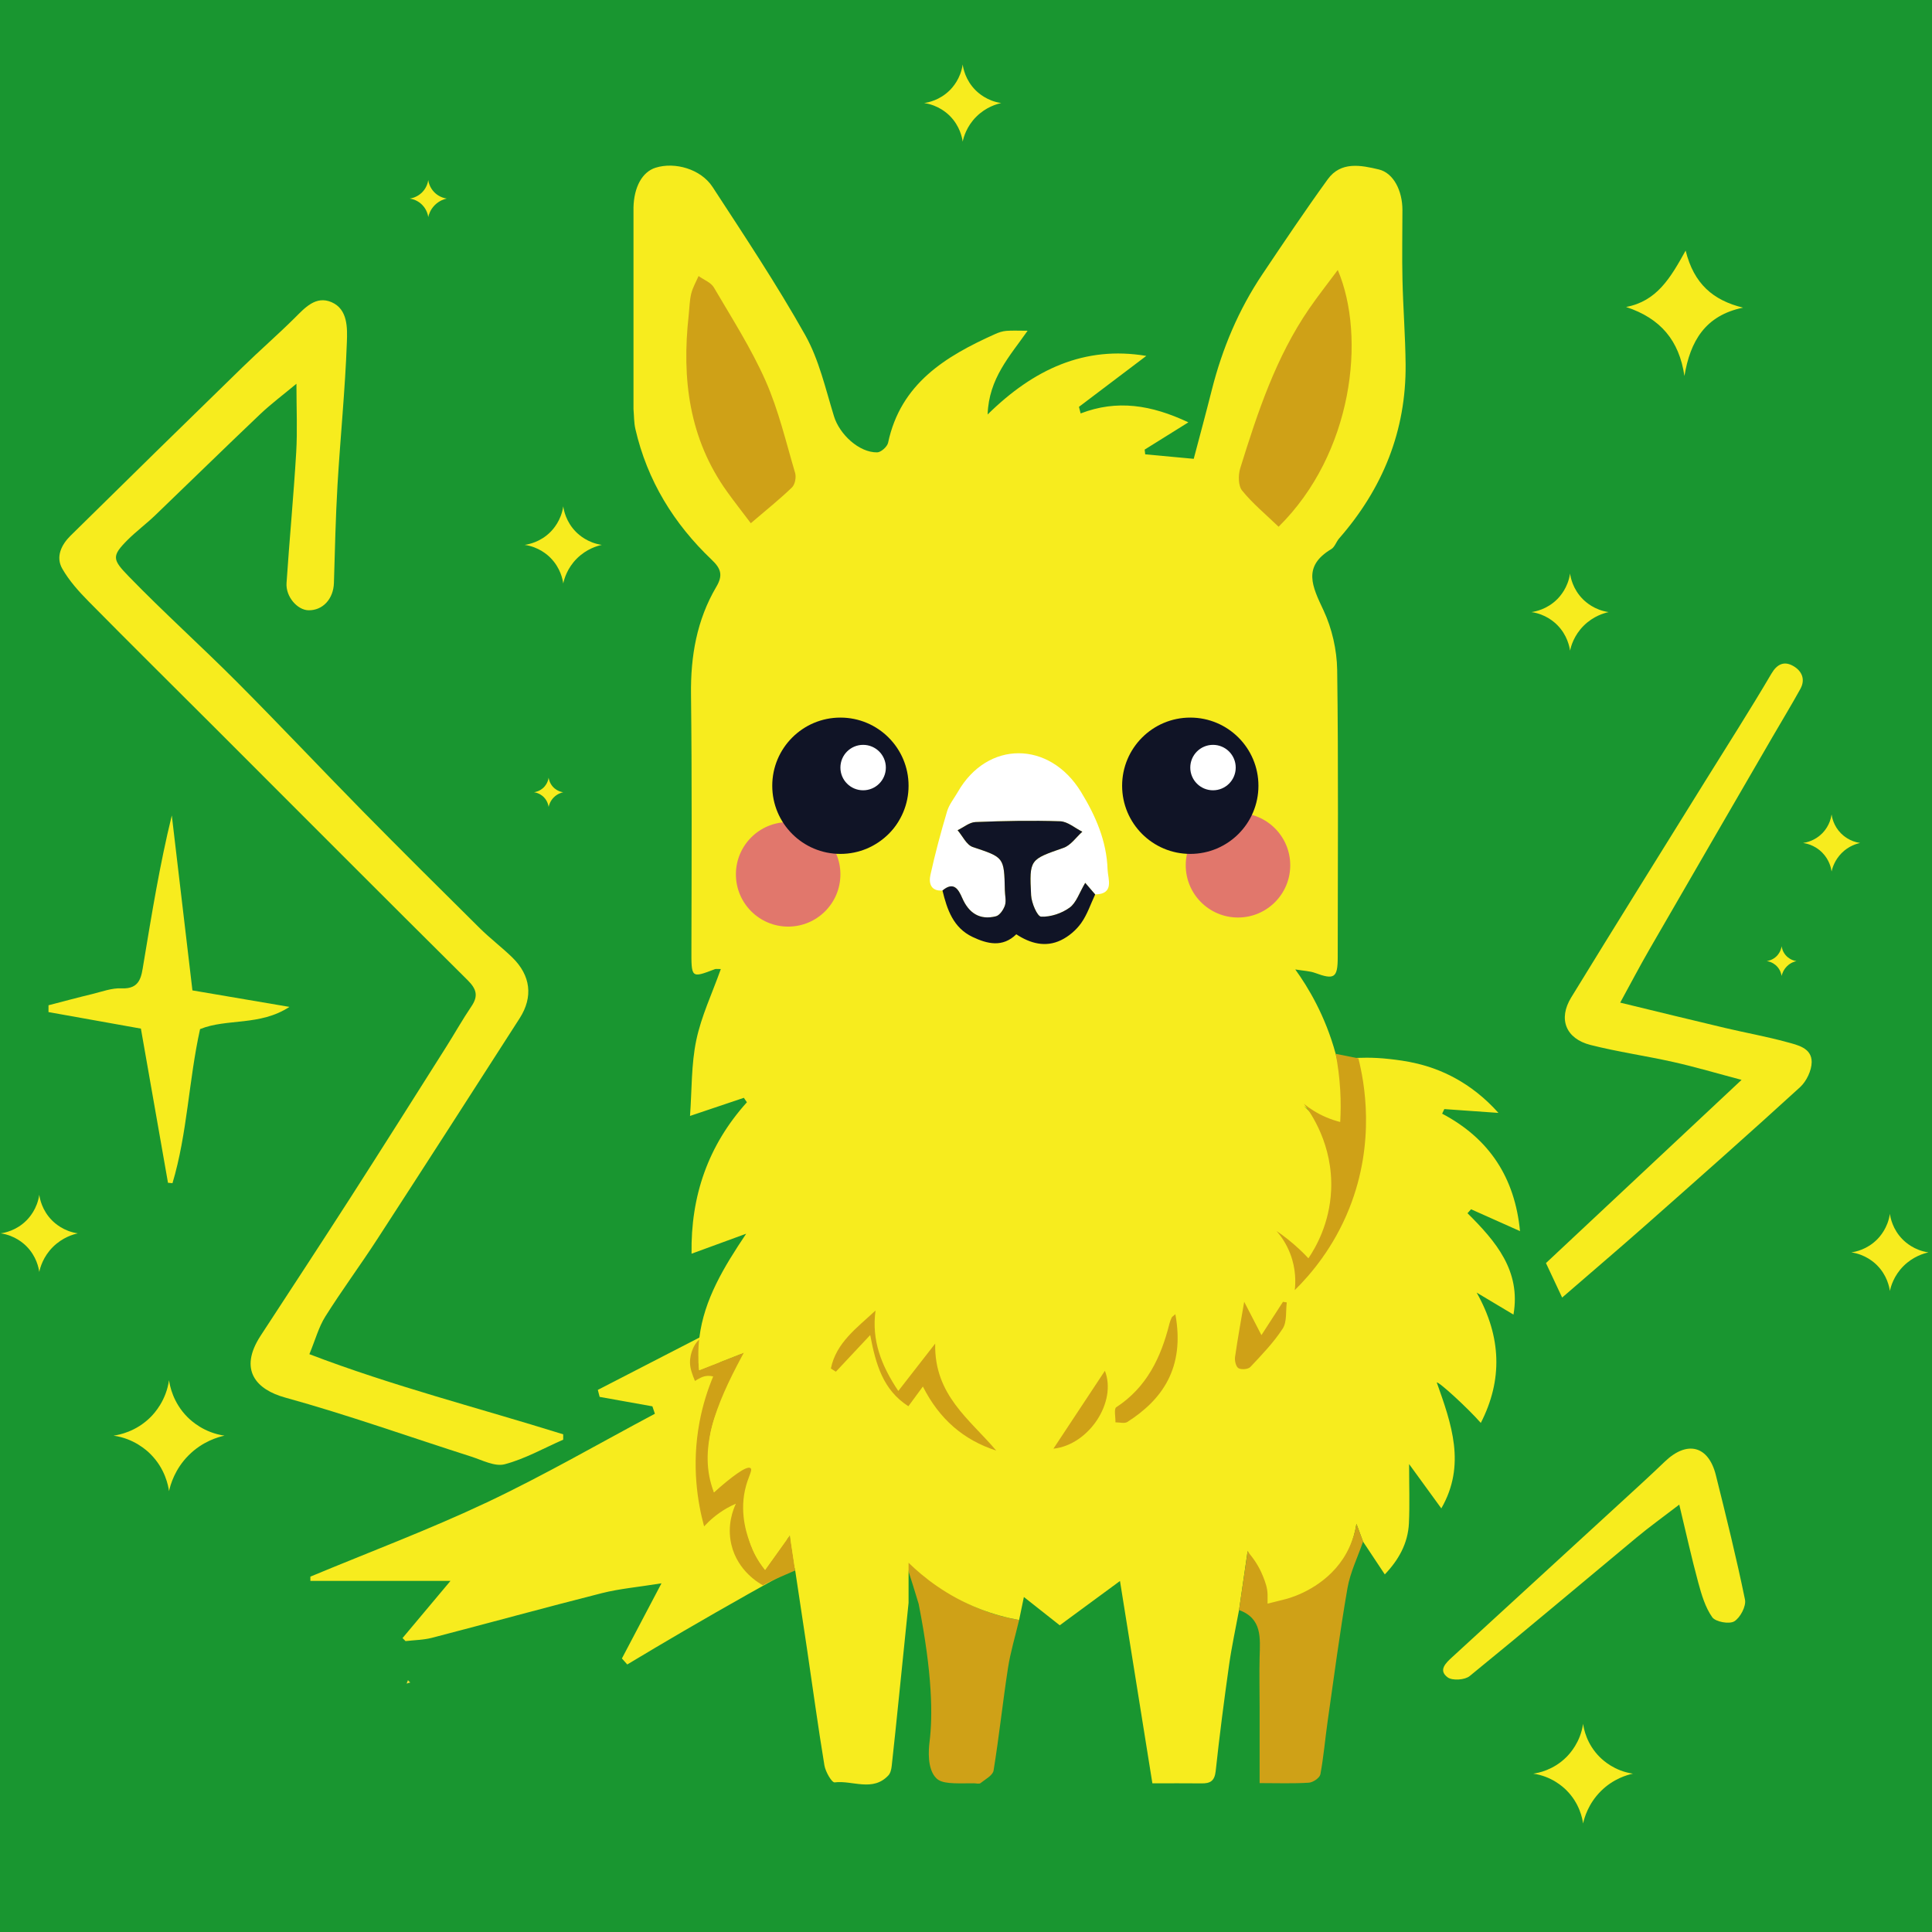
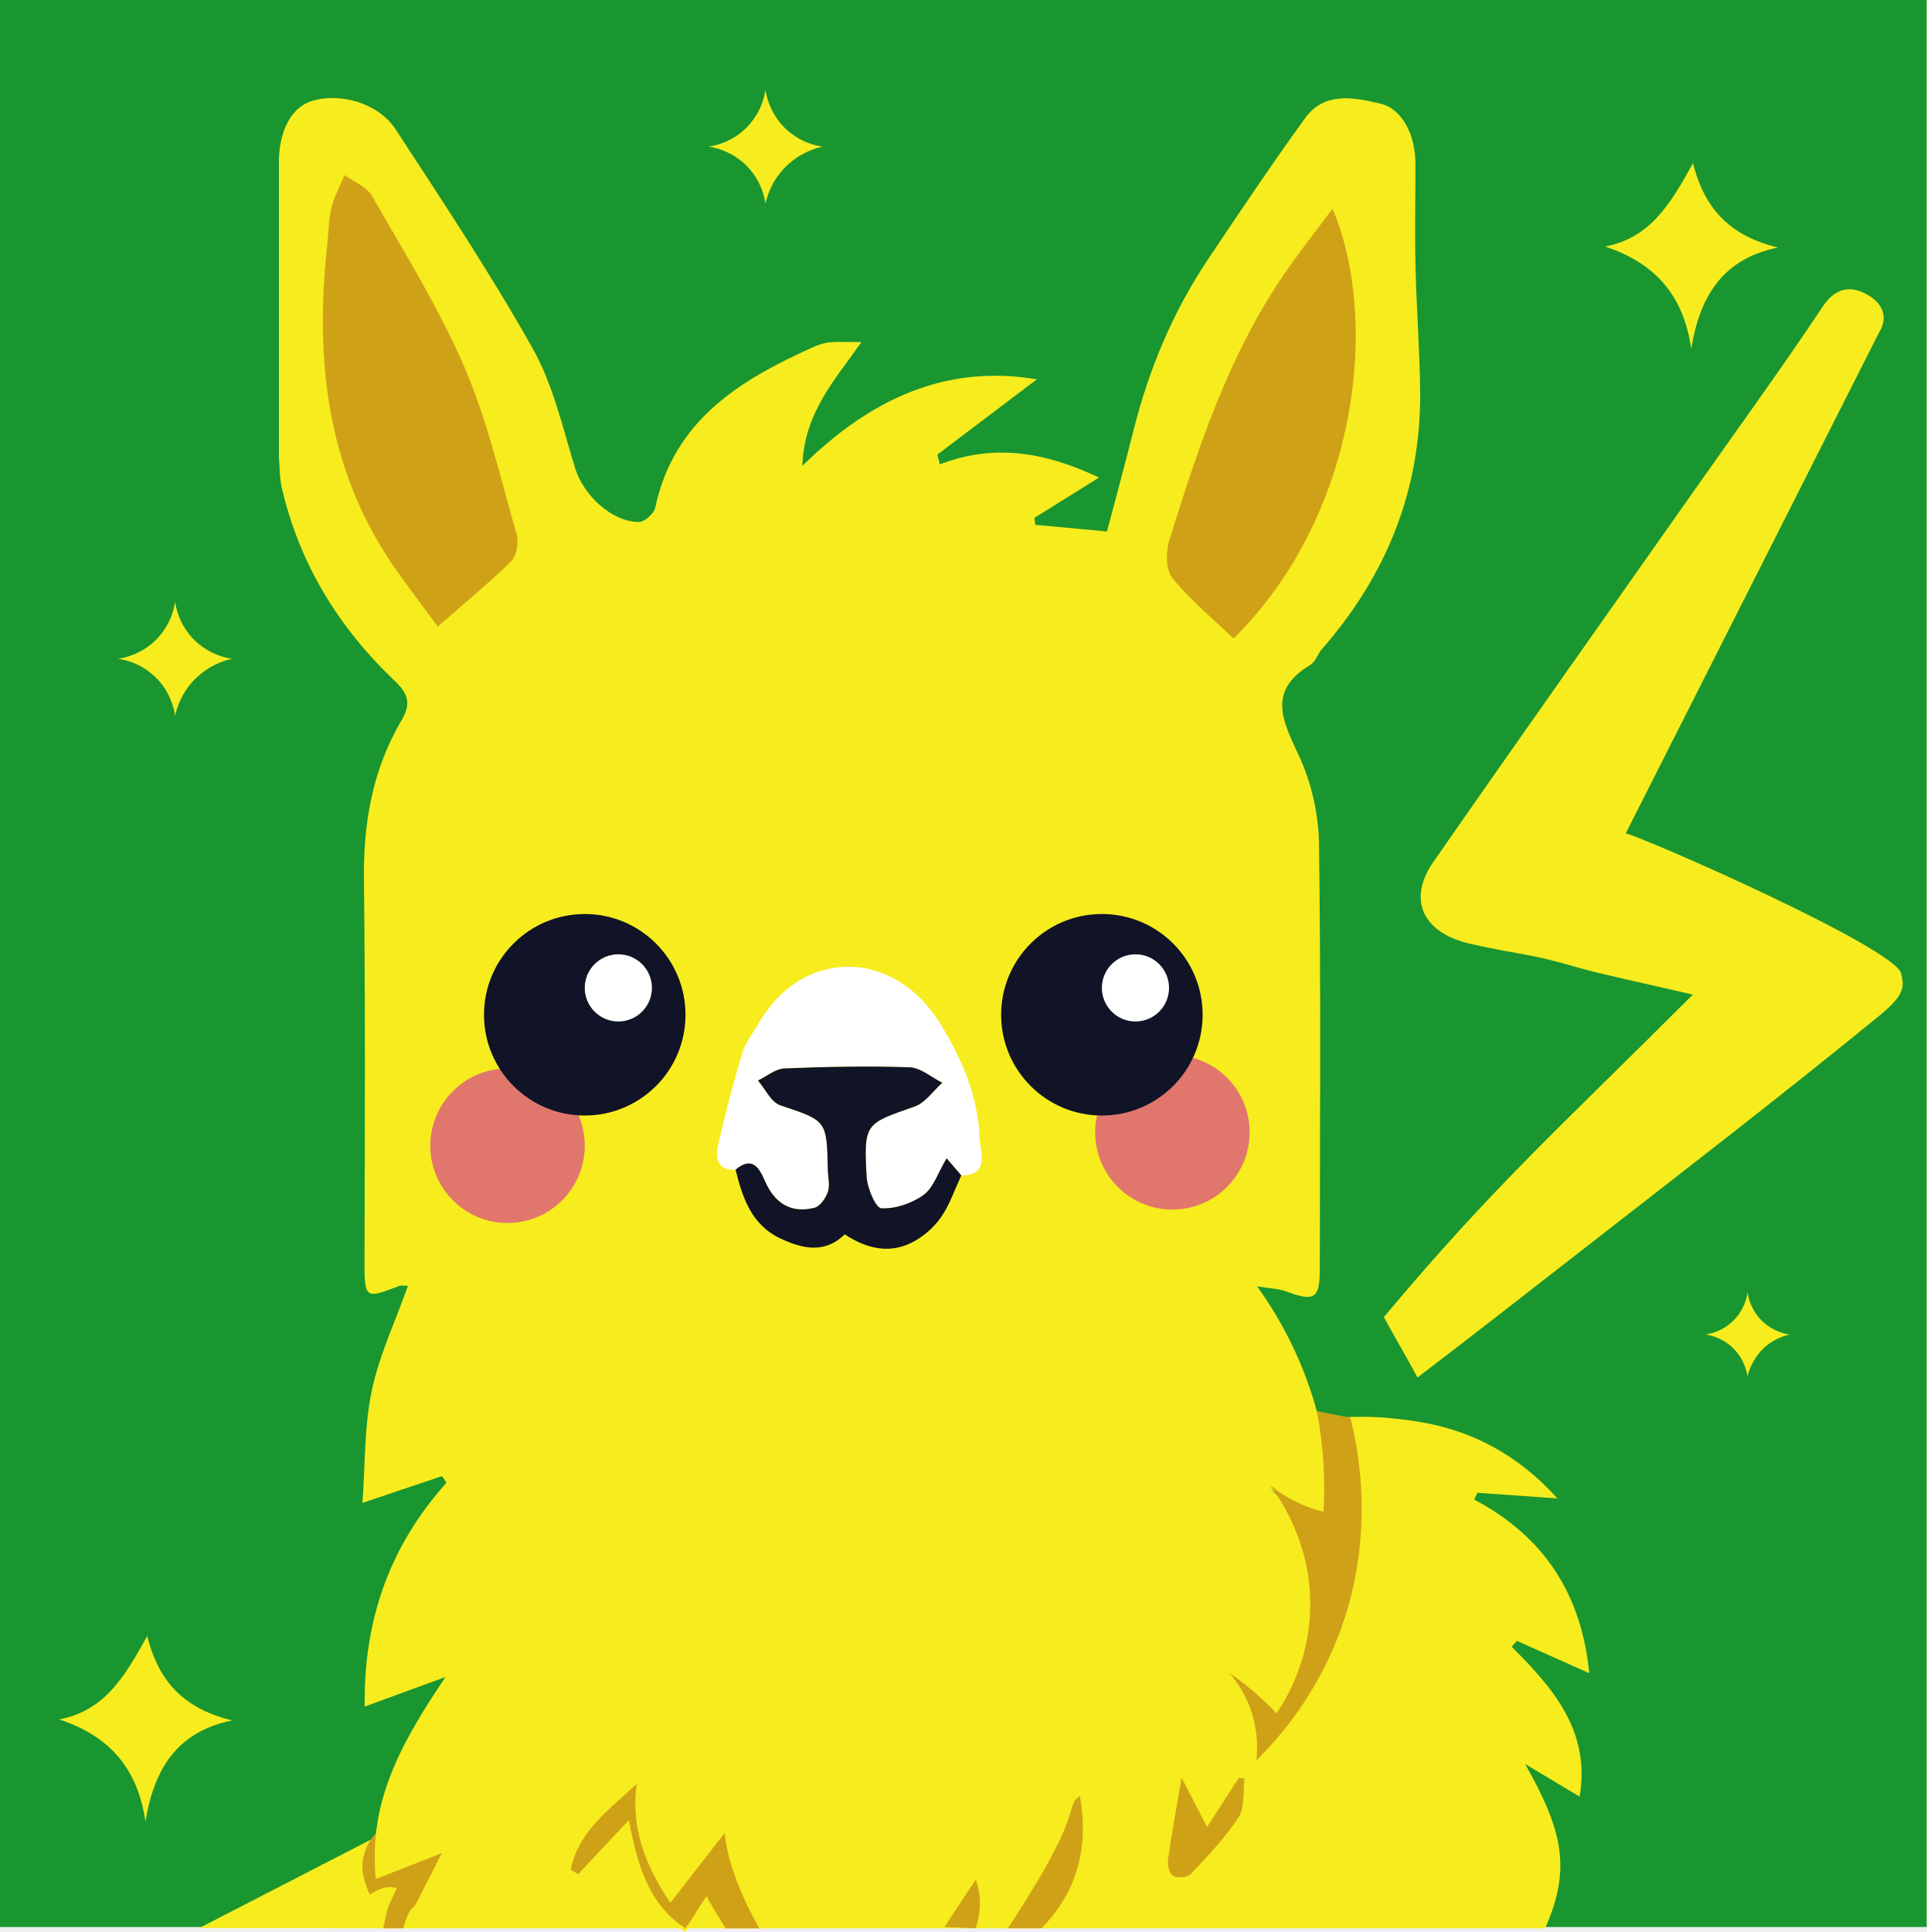
- <svg xmlns="http://www.w3.org/2000/svg" id="_图层_1" viewBox="0 0 425.2 425.2">
+ <svg xmlns="http://www.w3.org/2000/svg" id="_图层_1" viewBox="0 0 286.88 287.62">
  <defs>
-     <style>.cls-1{fill:#f0df3c;}.cls-2{fill:#101426;}.cls-3{fill:#e1776c;}.cls-4{fill:#fff;}.cls-5{fill:#199630;}.cls-6{fill:#cfa117;}.cls-7{fill:#f7ec1e;}</style>
+     <style>.cls-1{fill:#101426;}.cls-2{fill:#e1776c;}.cls-3{fill:#fff;}.cls-4{fill:#199630;}.cls-5{fill:#cfa117;}.cls-6{fill:#f7ec1e;}</style>
  </defs>
-   <rect class="cls-5" width="425.2" height="425.2" />
-   <path class="cls-6" d="M198.62,341.71c7.14,7.99,15.47,13.1,25.67,14.82-.83,3.52-1.9,7.01-2.45,10.58-1.16,7.5-1.95,15.06-3.17,22.55-.17,1.06-1.81,1.93-2.87,2.77-.31.24-.97.04-1.47.04-4.67.06-6.98.09-8.2-1.05-2.17-2.04-1.74-6.55-1.56-8,.73-5.79.65-14.99-2.39-30.43-.4-1.34-.81-2.69-1.24-4.05-.77-2.46-1.55-4.87-2.35-7.22Z" />
-   <path class="cls-7" d="M193.65,344.92c-2.14,1.03-4.94,2.39-7.75,3.74-4.22,2.03-5.58,2.83-6.9,2.18-2.03-.99-3.03-4.89-3.04-4.91h0c-.53-1.07-1.11-2.46-1.53-4.14-.37-1.48-.53-2.81-.59-3.91-1.75,2.45-3.47,4.84-5.46,7.63-.97-1.17-2.27-2.99-3.13-5.46-2.87-8.24,1.82-15.72-.06-16.93-.81-.52-2.81.12-8.06,5.32-3.65-9.27.41-19.26,6.13-29.91l-.22-.56c-3.42,1.34-6.21,2.43-9.17,3.59-.13-1.12-.18-2.23-.18-3.3,2.76.89,5.51,1.78,8.27,2.67.67,1.67,1.33,3.33,2,5l3,15-5,10c5.67,4,11.33,8,17,12-9.4,5.1-18.91,10.45-28.54,16.06-4.18,2.44-8.3,4.88-12.37,7.33-.39-.44-.79-.88-1.18-1.32,2.67-5.07,5.34-10.14,8.71-16.54-5.26.85-9.26,1.19-13.1,2.16-12.51,3.17-24.95,6.6-37.44,9.84-1.87.48-3.86.49-5.79.72-.22-.23-.44-.45-.66-.67,3.36-4.01,6.72-8.02,10.55-12.58h-30.83c0-.31,0-.63,0-.94,12.98-5.41,26.18-10.36,38.88-16.36,12.57-5.94,24.65-12.95,36.94-19.49-.18-.54-.36-1.08-.55-1.63-3.87-.69-7.74-1.39-11.61-2.08-.13-.52-.27-1.03-.4-1.54,7.4-3.81,14.8-7.62,22.36-11.52.87-.45,1.76-.9,2.64-1.36,1.28-.65,2.57-1.32,3.86-1.98,1.93-.99,3.87-1.99,5.82-3-.04,11.17.86,22.15,7.52,31.37,6.32,8.74,13.24,17.04,19.89,25.52Z" />
-   <path class="cls-6" d="M175.01,345.64s-6.37,2.68-7.05,3.29c-.78-.42-5.63-3.13-7-9-1.02-4.36.48-7.89,1-9-.64.28-1.31.61-2,1-2.18,1.25-3.82,2.72-5,4-1.38-5.08-2.83-13.3-1-23,.73-3.87,1.84-7.22,3-10-.88-.21-1.54-.13-2,0-.96.27-2,1-2,1,0,0-.76-1.67-1-3-.48-2.63.89-4.83,1-5,.66-1.03,1.47-1.66,2-2-.63,1.42-1.28,3.48-1.23,5.96.01.59.06,1.15.14,1.67,2.96-1.16,5.75-2.25,9.17-3.59,1.31-.68,2.61-1.36,3.92-2.04-1.36,1.65-3.15,4-5,7-2.19,3.55-4.21,6.84-5.28,11.07-.65,2.58-1.5,7.7.45,14.44,4.12-3.85,9.05-8.19,9.83-7.51.33.29-.32,1.32-1,3-.31.76-3.38,8.62-.71,16.12.46,1.3,1.35,3.29,3.13,5.46,1.99-2.79,3.71-5.18,5.46-7.63.4,2.63.79,5.22,1.17,7.76Z" />
-   <path class="cls-7" d="M323.76,266.14c3.57,1.59,7.13,3.18,10.77,4.81-1.14-11.72-6.71-20.35-17.14-25.85.16-.33.32-.67.48-1.01,3.84.27,7.69.54,11.91.84-2.91-3.26-6.12-5.79-9.59-7.68-5.84-3.18-11.16-3.81-14.42-4.18-3.61-.41-6.66-.31-8.81-.14.92,4.25,1.05,7.67,1,10-.04,1.93-.3,2.73-.56,7.88-.17,3.28-.12,4.51-.44,7.12-1.31,10.84-11.23,24.44-11.35,24.36-.02-.01.22-.46,1.35-2.36-.11-1.17-.49-3.21-2-5-.33-.39-.67-.72-1-1,.04.14.09.27.14.41.67,1.84,1.71,3.36,2.86,4.59,1.66-1.94,4.27-5.5,5.83-10.64,1.45-4.77,1.39-8.88,1.17-11.36-.17-1.67-.63-4.21-2-7-1.58-3.23-3.67-5.34-5.01-6.51,1.48,1.17,3.47,2.48,6.01,3.51,1.06.43,2.07.75,3,1,.07-4.12-.28-9.69-2-16-2.3-8.44-6.09-14.69-8.89-18.57,1.88.31,3.18.34,4.34.76,4.24,1.57,5,1.1,5-3.44.01-21.09.17-42.17-.12-63.25-.07-4.4-1.14-9.11-3-13.09-2.45-5.22-4.72-9.65,1.7-13.49.77-.46,1.09-1.61,1.73-2.35,9.6-10.98,14.77-23.68,14.63-38.35-.06-6.2-.55-12.38-.69-18.58-.12-5.11-.01-10.23-.01-15.35,0-4.23-1.95-8.16-5.21-8.93-3.91-.93-8.34-1.83-11.23,2.17-4.96,6.85-9.67,13.88-14.38,20.9-5.23,7.79-8.82,16.32-11.12,25.41-1.3,5.16-2.69,10.29-3.99,15.21-3.92-.36-7.3-.68-10.68-.99-.04-.35-.08-.7-.12-1.04,3.02-1.88,6.03-3.76,9.62-6-8.21-3.87-15.72-5.03-23.71-1.96-.12-.48-.25-.96-.37-1.45,5-3.78,10-7.56,14.82-11.21-13.56-2.28-24.79,2.92-34.92,12.89.26-7.94,4.89-12.84,8.8-18.43-1.98,0-3.35-.08-4.71.03-.84.07-1.69.36-2.46.71-10.95,4.91-20.77,10.9-23.54,23.92-.19.87-1.57,2.1-2.4,2.11-4.02.05-8.29-4-9.5-7.93-1.87-6.06-3.29-12.46-6.34-17.89-6.28-11.17-13.4-21.87-20.4-32.61-2.58-3.94-8.3-5.55-12.53-4.22-2.92.92-4.76,4.23-4.86,8.78v44.33c.13,1.47.09,2.98.42,4.41,2.61,11.33,8.45,20.83,16.81,28.78,2.04,1.94,2.5,3.41.99,5.95-4.29,7.29-5.67,15.26-5.56,23.71.22,18.57.13,37.15.09,55.73-.02,6.72-.13,6.72,5.21,4.68.17-.06.39-.01,1.26-.01-1.91,5.38-4.3,10.38-5.4,15.66-1.12,5.32-.96,10.91-1.38,16.67,4.48-1.51,8.16-2.75,11.85-3.99.22.32.45.65.67.98-8.55,9.5-12.38,20.63-12.18,33.33,4.19-1.53,8.1-2.96,12.02-4.4-4.9,7.32-9.26,14.46-10.3,22.85-.16,1.27-.24,2.56-.23,3.89,0,1.07.05,2.18.18,3.3,2.96-1.16,5.75-2.25,9.17-3.59.22-.09.44-.17.66-.26-.15.27-.3.55-.44.82-5.72,10.65-9.78,20.64-6.13,29.91,3.65-3.22,7.24-6.02,8.06-5.32.52.45-.59,1.89-1.23,4.81-1.23,5.61.63,10.46,1.29,12.12.55,1.38,1.49,3.35,3.13,5.46,1.99-2.79,3.71-5.18,5.46-7.63.4,2.63.79,5.22,1.17,7.76.04.23.07.45.1.67.85,5.58,1.67,10.99,2.47,16.4,1.28,8.61,2.44,17.24,3.86,25.82.23,1.4,1.63,3.82,2.25,3.74,3.94-.49,8.38,2.16,11.83-1.54.46-.49.65-1.35.73-2.06.56-5.01,1.06-10.03,1.58-15.05.71-6.96,1.42-13.91,2.13-20.87v-8.82c3.18,3.11,8.33,7.28,15.61,10.14,3.17,1.25,6.14,2,8.72,2.46.3-1.46.61-2.93,1.05-5.06,2.73,2.16,5.07,4,7.89,6.23,3.92-2.89,8.29-6.09,13.26-9.75,2.43,15.16,4.78,29.83,7.13,44.53,3.84,0,7.33-.03,10.82.01,1.89.03,2.87-.5,3.11-2.69.84-7.81,1.85-15.6,2.95-23.37.57-4.05,1.45-8.05,2.19-12.07.63-4.35,1.27-8.7,1.9-13.05.6,4.21,1.58,7.44,2.37,9.62.5,1.39.96,2.43,2,3,.68.37,2.16.86,6-1,2.46-1.19,7.6-3.78,11-10,.84-1.54,2.01-4.09,2.57-7.56.68,1.83,1.06,2.87,1.45,3.91,1.55,2.34,3.11,4.69,4.79,7.22,2.99-3.12,5.1-6.78,5.31-11.26.19-4.08.04-8.17.04-13.02,2.52,3.46,4.68,6.44,7.09,9.75,5.51-9.58,2.21-18.65-1-27.71.41-.25,6.87,5.68,9.69,8.9,4.83-9.42,4.57-18.94-.91-28.68,2.68,1.6,5.35,3.2,8.1,4.84,1.67-9.63-3.88-16.12-10.12-22.31.26-.29.53-.58.79-.87Z" />
-   <path class="cls-7" d="M272.94,103.07c3.81-12.23,7.81-24.4,15.16-35.1,1.91-2.78,4.01-5.44,6.32-8.54,6.29,14.77,3.29,40.42-13.02,56.5-2.83-2.73-5.73-5.11-8.04-7.96-.86-1.07-.88-3.41-.42-4.9Z" />
-   <path class="cls-7" d="M160.02,108.21c-8.4-11.69-9.99-24.88-8.47-38.74.18-1.61.19-3.26.57-4.81.32-1.35,1.06-2.61,1.61-3.9,1.16.83,2.73,1.41,3.39,2.52,3.96,6.76,8.22,13.42,11.37,20.55,2.86,6.45,4.49,13.44,6.49,20.25.28.94-.02,2.55-.69,3.19-2.67,2.59-5.59,4.91-9.05,7.88-1.83-2.43-3.58-4.65-5.22-6.94Z" />
-   <path class="cls-7" d="M164.24,193.1c-.84-3.99,1.34-7.49,5.93-9.6,1.11-.51,2.17-1.1,3.26-1.65-5.81-10.18-.55-22.05,10.22-23.07,7.55-.71,14.74,5.74,15.6,14,.78,7.48-4.08,13.4-11.92,14.47-1.48.2-2.98.19-4.47.29.15,2.31.81,4.74.34,6.92-.92,4.31-5.36,7.25-9.43,6.88-4.34-.39-8.67-4.13-9.53-8.24Z" />
-   <path class="cls-7" d="M203.11,305.15c-1.2,1.64-2.04,2.78-3.18,4.33-5.61-3.59-7.19-9.27-8.4-15.67-2.63,2.8-5.09,5.43-7.56,8.07-.37-.24-.73-.48-1.1-.72,1.16-5.66,5.71-8.89,9.82-12.74-.89,6.57,1.24,12.05,5.01,17.71,2.64-3.39,4.95-6.36,8.12-10.43-.25,11.39,7.69,16.72,13.43,23.55-7.22-2.35-12.5-6.92-16.14-14.1Z" />
-   <path class="cls-7" d="M231.84,318.83c3.88-5.87,7.45-11.28,11.33-17.14,2.67,6.84-3.5,16.29-11.33,17.14Z" />
-   <path class="cls-7" d="M241.02,196.85c-1,2.12-1.74,4.43-3.08,6.31-1.1,1.54-2.74,2.95-4.45,3.77-3.42,1.64-6.75.72-9.83-1.3-3.03,2.95-6.36,2.13-9.61.59-4.27-2.02-5.61-6.05-6.63-10.23-2.62.19-3.04-1.66-2.65-3.44,1.04-4.71,2.29-9.38,3.67-14,.45-1.52,1.54-2.84,2.35-4.25,6.51-11.39,20.17-11.34,27.11-.03,3.26,5.31,5.65,10.87,5.86,17.11.06,1.99,1.59,5.4-2.74,5.47Z" />
-   <path class="cls-7" d="M248.11,312.96c-.63.4-1.74.07-2.62.08.04-1.15-.37-2.96.18-3.32,6.71-4.38,9.84-10.94,11.7-18.35.12-.48.29-.95.5-1.4.1-.19.34-.32.8-.73,2.16,11.87-2.95,18.86-10.56,23.72Z" />
-   <path class="cls-7" d="M263,191.95c-.09-1.49,0-3,.01-4.49-7.59-.8-13.19-5.67-14.28-12.42-.96-6,2.37-11.99,8.28-14.87,5.37-2.62,10.78-1.56,15.26,2.99,4.61,4.69,5.78,10.84,3.03,16.01-.4.77-.88,1.5-1.33,2.24,1.75,1.17,3.45,2.43,5.26,3.49,2.57,1.52,3.47,3.74,3.32,6.6-.27,4.96-5.38,9.9-10.41,10-4.69.1-8.81-4.18-9.14-9.55Z" />
-   <path class="cls-7" d="M282.31,292.39c-2,3.07-4.61,5.77-7.14,8.46-.48.51-1.98.63-2.61.26-.56-.34-.86-1.65-.74-2.46.59-4.17,1.36-8.32,2-12.14.92,1.78,2.24,4.32,3.8,7.34,1.74-2.69,3.24-5.01,4.74-7.34.28.04.56.09.84.13-.26,1.94.07,4.26-.89,5.75Z" />
-   <path class="cls-7" d="M65.25,84.45c-2.83,2.36-5.55,4.39-8,6.71-7.76,7.37-15.4,14.86-23.12,22.27-1.96,1.88-4.16,3.51-6.08,5.43-3.51,3.52-3.31,4.29.22,7.93,7.76,8,16.07,15.46,23.94,23.36,9.31,9.34,18.35,18.95,27.6,28.36,8.52,8.66,17.15,17.22,25.78,25.77,2.28,2.26,4.87,4.21,7.17,6.45,4.04,3.95,4.62,8.67,1.61,13.37-10.42,16.24-20.86,32.47-31.36,48.65-3.71,5.72-7.78,11.22-11.41,16.99-1.46,2.32-2.19,5.1-3.51,8.29,18.27,7,37.23,11.82,55.86,17.64,0,.39,0,.79,0,1.18-4.27,1.87-8.42,4.23-12.88,5.41-2.17.57-4.96-.92-7.4-1.7-13.64-4.35-27.15-9.18-40.94-12.99-6.23-1.72-10.34-6-5.36-13.62,6.57-10.07,13.17-20.12,19.67-30.23,7.09-11.04,14.09-22.14,21.1-33.22,1.9-3,3.64-6.11,5.63-9.05,1.55-2.29,1.08-3.81-.85-5.73-18.6-18.46-37.09-37.02-55.62-55.55-9.27-9.26-18.59-18.47-27.79-27.8-2.16-2.19-4.3-4.57-5.81-7.22-1.49-2.61-.18-5.27,1.81-7.24,12.57-12.4,25.19-24.75,37.84-37.07,3.73-3.64,7.67-7.07,11.37-10.73,2.35-2.33,4.75-5.12,8.26-3.6,3.6,1.56,3.47,5.72,3.36,8.8-.38,10.48-1.44,20.94-2.06,31.42-.42,7.18-.57,14.39-.79,21.58-.11,3.5-2.45,6.06-5.6,6-2.44-.05-5.02-2.98-4.83-5.97.64-9.6,1.56-19.19,2.13-28.8.28-4.77.05-9.57.05-15.1Z" />
-   <circle class="cls-3" cx="272.46" cy="190.43" r="11.5" />
-   <circle class="cls-3" cx="173.46" cy="192.43" r="11.5" />
-   <path class="cls-7" d="M343.8,285.57c-1.31-2.8-2.41-5.13-3.56-7.59,14.08-13.18,28.22-26.42,43.05-40.32-5.46-1.44-10.16-2.84-14.93-3.91-6.08-1.37-12.27-2.24-18.31-3.77-5.44-1.38-7.17-5.7-4.26-10.45,9.73-15.89,19.6-31.68,29.43-47.52,4.91-7.91,9.94-15.75,14.65-23.77,1.24-2.11,2.75-2.69,4.5-1.82,1.96.97,3.14,2.87,1.86,5.2-1.95,3.53-4.05,6.97-6.07,10.46-9.05,15.61-18.12,31.22-27.14,46.85-2.13,3.69-4.11,7.47-6.44,11.73,8.21,1.99,15.65,3.82,23.11,5.58,4.52,1.07,9.1,1.88,13.57,3.11,2.36.64,5.48,1.28,5.46,4.4-.02,1.87-1.15,4.23-2.56,5.52-11.13,10.17-22.43,20.16-33.73,30.15-6.09,5.38-12.28,10.65-18.64,16.16Z" />
-   <path class="cls-7" d="M369.59,331.13c-3.54,2.72-6.6,4.91-9.48,7.31-12.22,10.15-24.35,20.41-36.67,30.44-1.06.86-3.78,1.04-4.82.29-2.16-1.58-.41-3.19,1.01-4.49,12.23-11.21,24.46-22.42,36.68-33.64,3.38-3.1,6.77-6.18,10.07-9.35,4.9-4.72,9.62-3.56,11.25,2.96,2.27,9.1,4.53,18.21,6.41,27.39.3,1.45-1.04,3.99-2.36,4.79-1.1.67-4.12.12-4.85-.91-1.54-2.18-2.35-4.97-3.07-7.61-1.47-5.41-2.67-10.89-4.18-17.16Z" />
-   <path class="cls-7" d="M36.97,260.3c-1.96-11.15-3.92-22.3-5.96-33.92-6.47-1.16-13.4-2.4-20.34-3.64,0-.5,0-1,.01-1.5,3.21-.83,6.41-1.7,9.63-2.47,2.13-.52,4.32-1.36,6.44-1.25,4.17.2,4.37-2.68,4.83-5.43,1.81-10.86,3.56-21.73,6.23-32.63,1.49,12.62,2.98,25.24,4.54,38.51,6.64,1.13,13.55,2.3,21.35,3.63-6.49,4.26-13.81,2.49-19.67,4.89-2.52,11.41-2.79,22.95-6.07,33.91l-.99-.09Z" />
-   <path class="cls-6" d="M272.69,354.36c.64-4.35,1.27-8.7,1.91-13.05.12.21.24.42.37.62,1.63,1.95,2.52,3.79,3,5,.46,1.16.97,2.46,1,4,0,.41,0,2,0,2h0s3.53-.88,4-1c1.86-.48,8.53-2.69,12.61-8.89.96-1.46,2.34-4,2.96-7.67.68,1.83,1.06,2.87,1.45,3.91-1.18,3.42-2.83,6.76-3.44,10.27-1.69,9.74-2.97,19.55-4.37,29.34-.55,3.87-.87,7.78-1.59,11.62-.15.77-1.62,1.78-2.54,1.83-3.45.22-6.93.09-10.83.09,0-5.65,0-11.08,0-16.52,0-3.74-.09-7.48,0-11.21.11-4.2.6-8.49-4.53-10.36Z" />
-   <path class="cls-7" d="M370.71,82.72c-1.16-7.78-5.23-12.65-12.84-15.16,6.74-1.27,9.74-6.32,13.11-12.41,1.82,7.35,6.06,10.95,12.64,12.56-8.34,1.71-11.63,7.39-12.9,15.02Z" />
-   <path class="cls-1" d="M90.29,370.29c-.27.08-.54.16-.81.24.1-.25.2-.5.3-.75.17.17.34.34.51.51Z" />
-   <path class="cls-4" d="M207.42,195.99c-2.61.19-3.04-1.66-2.65-3.43,1.04-4.71,2.29-9.38,3.67-14.01.45-1.51,1.55-2.84,2.35-4.24,6.51-11.39,20.17-11.35,27.11-.04,3.26,5.31,5.66,10.87,5.86,17.11.06,2,1.6,5.4-2.73,5.47-.67-.77-1.33-1.55-2.19-2.55-1.31,2.2-1.96,4.38-3.43,5.45-1.73,1.26-4.19,2.09-6.28,1.99-.84-.04-2.11-3.01-2.2-4.7-.42-7.97-.26-7.85,7.15-10.45,1.59-.56,2.76-2.33,4.12-3.54-1.62-.8-3.22-2.24-4.87-2.3-6.21-.22-12.44-.09-18.65.17-1.33.05-2.62,1.17-3.93,1.8,1.1,1.27,1.96,3.23,3.33,3.69,6.88,2.31,6.92,2.17,7.07,9.52.02,1.12.35,2.33.02,3.33-.31.94-1.15,2.19-1.99,2.4-3.55.89-5.97-.71-7.4-4-.87-2.01-1.91-3.72-4.36-1.67Z" />
-   <path class="cls-6" d="M281.4,115.93c-2.83-2.73-5.72-5.11-8.03-7.96-.87-1.07-.88-3.41-.42-4.9,3.8-12.23,7.81-24.4,15.15-35.1,1.91-2.79,4.02-5.44,6.32-8.55,6.29,14.77,3.3,40.42-13.02,56.5Z" />
-   <path class="cls-6" d="M165.24,115.15c-1.83-2.43-3.58-4.65-5.22-6.94-8.39-11.69-9.99-24.88-8.46-38.75.18-1.61.19-3.25.56-4.81.33-1.35,1.06-2.6,1.62-3.9,1.15.83,2.73,1.41,3.38,2.53,3.96,6.76,8.22,13.41,11.38,20.55,2.85,6.45,4.48,13.45,6.49,20.25.28.94-.02,2.55-.69,3.19-2.67,2.59-5.6,4.91-9.06,7.88Z" />
-   <path class="cls-2" d="M173.43,181.85c-5.81-10.18-.55-22.05,10.22-23.07,7.55-.71,14.74,5.74,15.6,14,.78,7.48-4.08,13.4-11.92,14.47-1.48.2-2.98.2-4.47.29-3.14-1.89-6.28-3.79-9.43-5.68ZM188.4,164.08c-3.21-.05-5.38,1.91-5.25,4.96.12,2.92,1.79,4.55,4.72,4.69,2.91.14,5.87-2.43,5.97-5.08.09-2.25-2.63-4.53-5.44-4.57Z" />
-   <path class="cls-2" d="M263.01,187.46c-7.59-.8-13.19-5.67-14.28-12.41-.97-6,2.37-12,8.27-14.88,5.37-2.62,10.78-1.56,15.26,3,4.61,4.69,5.79,10.84,3.04,16.01-.41.77-.89,1.49-1.33,2.24-3.65,2.01-7.31,4.03-10.96,6.05ZM265.72,173.81c2.97-.07,5.71-2.61,5.54-5.44-.2-3.17-2.67-3.99-5.25-4.16-2.83-.18-5.18,2.35-5.22,5.24-.04,2.64,1.99,4.43,4.94,4.36Z" />
-   <path class="cls-2" d="M207.42,195.99c2.45-2.05,3.49-.34,4.36,1.67,1.43,3.29,3.85,4.9,7.4,4,.84-.21,1.68-1.46,1.99-2.4.32-1,0-2.21-.02-3.33-.15-7.34-.2-7.21-7.07-9.52-1.37-.46-2.23-2.42-3.33-3.69,1.31-.63,2.6-1.74,3.93-1.8,6.21-.25,12.44-.38,18.65-.17,1.65.06,3.25,1.5,4.87,2.3-1.36,1.21-2.53,2.98-4.12,3.54-7.41,2.59-7.57,2.48-7.15,10.45.09,1.69,1.36,4.67,2.2,4.7,2.09.1,4.55-.73,6.28-1.99,1.47-1.07,2.12-3.25,3.43-5.45.86,1,1.53,1.78,2.19,2.55-1,2.12-1.74,4.42-3.08,6.3-1.1,1.55-2.74,2.95-4.45,3.77-3.42,1.64-6.76.72-9.83-1.3-3.03,2.95-6.36,2.13-9.62.59-4.27-2.02-5.61-6.05-6.63-10.23Z" />
-   <path class="cls-6" d="M182.87,301.16c1.16-5.67,5.71-8.9,9.82-12.74-.89,6.57,1.24,12.05,5.01,17.71,2.64-3.39,4.95-6.36,8.12-10.43-.25,11.39,7.69,16.72,13.43,23.55-7.22-2.35-12.51-6.92-16.14-14.1-1.2,1.64-2.05,2.78-3.19,4.34-5.6-3.59-7.19-9.27-8.4-15.67-2.62,2.8-5.09,5.43-7.56,8.07-.37-.24-.73-.48-1.1-.71Z" />
-   <path class="cls-6" d="M258.68,289.24c2.16,11.87-2.96,18.85-10.57,23.71-.63.4-1.73.07-2.62.08.04-1.14-.37-2.96.18-3.32,6.7-4.38,9.83-10.93,11.69-18.34.12-.48.3-.95.51-1.4.09-.19.34-.32.8-.73Z" />
-   <path class="cls-6" d="M273.83,286.51c.92,1.78,2.24,4.32,3.79,7.33,1.74-2.69,3.24-5.01,4.74-7.33.28.04.56.08.84.13-.26,1.94.07,4.26-.89,5.75-2,3.08-4.61,5.78-7.14,8.47-.48.51-1.98.63-2.61.25-.56-.34-.86-1.65-.75-2.45.6-4.17,1.36-8.32,2.01-12.14Z" />
-   <path class="cls-6" d="M243.17,301.69c2.68,6.85-3.5,16.3-11.33,17.14,3.88-5.88,7.45-11.28,11.33-17.14Z" />
-   <path class="cls-4" d="M188.4,164.08c2.81.04,5.53,2.32,5.44,4.57-.11,2.65-3.06,5.22-5.97,5.08-2.94-.14-4.61-1.76-4.72-4.69-.12-3.05,2.04-5,5.25-4.96Z" />
-   <path class="cls-4" d="M265.72,173.81c-2.95.07-4.97-1.72-4.94-4.36.04-2.89,2.39-5.42,5.22-5.24,2.58.17,5.05.99,5.25,4.16.18,2.83-2.57,5.37-5.54,5.44Z" />
-   <path class="cls-6" d="M293.96,231.93c.45,2.34.83,5.03,1,8,.15,2.55.12,4.9,0,7-.91-.23-1.92-.55-3-1-2.14-.9-3.8-2.03-5-3,1.53,2.02,6.44,9.04,6,19-.33,7.4-3.45,12.71-5,15-.61-.66-1.28-1.33-2-2-1.71-1.6-3.41-2.92-5-4,.91,1.06,2.13,2.72,3,5,1.3,3.39,1.18,6.4,1,8,3.48-3.43,8.55-9.35,12-18,5.86-14.71,3.28-27.93,2-33-1.67-.33-3.33-.67-5-1Z" />
-   <path class="cls-7" d="M123.96,128.41c-.12-.84-.6-3.43-2.83-5.66-.6-.6-2.53-2.38-5.66-2.83.84-.12,3.43-.6,5.66-2.83.6-.6,2.38-2.53,2.83-5.66.12.84.6,3.43,2.83,5.66.6.6,2.53,2.38,5.66,2.83-.96.21-3.35.87-5.49,3s-2.79,4.52-3,5.49Z" />
-   <path class="cls-7" d="M94.25,47.77c-.06-.4-.29-1.64-1.36-2.71-.29-.29-1.21-1.14-2.71-1.36.4-.06,1.64-.29,2.71-1.36.29-.29,1.14-1.21,1.36-2.71.06.4.29,1.64,1.36,2.71.29.29,1.21,1.14,2.71,1.36-.46.1-1.61.42-2.63,1.44s-1.34,2.17-1.44,2.63Z" />
-   <path class="cls-7" d="M211.87,31.17c-.12-.84-.6-3.43-2.83-5.66-.6-.6-2.53-2.38-5.66-2.83.84-.12,3.43-.6,5.66-2.83.6-.6,2.38-2.53,2.83-5.66.12.84.6,3.43,2.83,5.66.6.6,2.53,2.38,5.66,2.83-.96.21-3.35.87-5.49,3s-2.79,4.52-3,5.49Z" />
-   <path class="cls-7" d="M345.54,143.2c-.12-.84-.6-3.43-2.83-5.66-.6-.6-2.53-2.38-5.66-2.83.84-.12,3.43-.6,5.66-2.83.6-.6,2.38-2.53,2.83-5.66.12.84.6,3.43,2.83,5.66.6.6,2.53,2.38,5.66,2.83-.96.21-3.35.87-5.49,3s-2.79,4.52-3,5.49Z" />
-   <path class="cls-7" d="M403.1,191.79c-.09-.62-.44-2.53-2.09-4.18-.44-.44-1.87-1.76-4.18-2.09.62-.09,2.53-.44,4.18-2.09.44-.44,1.76-1.87,2.09-4.18.09.62.44,2.53,2.09,4.18.44.44,1.87,1.76,4.18,2.09-.71.16-2.48.64-4.05,2.22s-2.06,3.34-2.22,4.05Z" />
-   <path class="cls-7" d="M392.1,214.79c-.05-.32-.23-1.32-1.09-2.18-.23-.23-.98-.92-2.18-1.09.32-.05,1.32-.23,2.18-1.09.23-.23.92-.98,1.09-2.18.05.32.23,1.32,1.09,2.18.23.23.98.92,2.18,1.09-.37.08-1.29.33-2.11,1.16s-1.07,1.74-1.16,2.11Z" />
-   <path class="cls-7" d="M415.93,284.12c-.12-.84-.6-3.43-2.83-5.66-.6-.6-2.53-2.38-5.66-2.83.84-.12,3.43-.6,5.66-2.83.6-.6,2.38-2.53,2.83-5.66.12.84.6,3.43,2.83,5.66.6.6,2.53,2.38,5.66,2.83-.96.21-3.35.87-5.49,3s-2.79,4.52-3,5.49Z" />
-   <path class="cls-7" d="M348.41,401.32c-.15-1.08-.77-4.43-3.66-7.31-.77-.77-3.28-3.08-7.31-3.66,1.08-.15,4.43-.77,7.31-3.66.77-.77,3.08-3.28,3.66-7.31.15,1.08.77,4.43,3.66,7.31.77.77,3.28,3.08,7.31,3.66-1.24.27-4.34,1.12-7.09,3.88s-3.61,5.85-3.88,7.09Z" />
-   <path class="cls-7" d="M120.74,177.57c-.05-.32-.23-1.29-1.07-2.14-.23-.23-.96-.9-2.14-1.07.32-.05,1.29-.23,2.14-1.07.23-.23.9-.96,1.07-2.14.05.32.23,1.29,1.07,2.14.23.23.96.9,2.14,1.07-.36.08-1.27.33-2.07,1.13s-1.05,1.71-1.13,2.07Z" />
-   <path class="cls-7" d="M8.64,279.93c-.12-.84-.6-3.43-2.83-5.66-.6-.6-2.53-2.38-5.66-2.83.84-.12,3.43-.6,5.66-2.83.6-.6,2.38-2.53,2.83-5.66.12.84.6,3.43,2.83,5.66.6.6,2.53,2.38,5.66,2.83-.96.21-3.35.87-5.49,3s-2.79,4.52-3,5.49Z" />
-   <path class="cls-7" d="M37.2,328.17c-.17-1.2-.86-4.93-4.07-8.14-.86-.86-3.65-3.43-8.14-4.07,1.2-.17,4.93-.86,8.14-4.07.86-.86,3.43-3.65,4.07-8.14.17,1.2.86,4.93,4.07,8.14.86.86,3.65,3.43,8.14,4.07-1.38.3-4.82,1.25-7.89,4.32s-4.01,6.51-4.32,7.89Z" />
-   <circle class="cls-2" cx="184.96" cy="172.93" r="15" />
-   <circle class="cls-4" cx="189.96" cy="168.93" r="5" />
-   <circle class="cls-2" cx="261.96" cy="172.93" r="15" />
-   <circle class="cls-4" cx="266.96" cy="168.93" r="5" />
+   <rect class="cls-4" width="286.88" height="286.88" />
+   <path class="cls-6" d="M29.67,287.03c7.4-3.81,14.8-7.62,22.36-11.52.87-.45,1.76-.9,2.64-1.36,1.28-.65,2.57-1.32,3.86-1.98,1.93-.99,3.87-1.99,5.82-3-.04,11.17,5.47,12.05-4.28,17.9" />
+   <path class="cls-5" d="M57.07,287.07c.73-3.87.84-3.22,2-6-.88-.21-1.54-.13-2,0-.96.27-2,1-2,1,0,0-.76-1.67-1-3-.48-2.63.89-4.83,1-5,.66-1.03,1.47-1.66,2-2-.63,1.42-1.28,3.48-1.23,5.96.01.59.06,1.15.14,1.67,2.96-1.16,5.75-2.25,9.17-3.59,1.31-.68,2.61-1.36,3.92-2.04-1.36,1.65-3.15,4-5,7-2.19,3.55-2.93,1.77-4,6" />
+   <path class="cls-6" d="M230.07,287.07c4-9,2.51-14.71-2.97-24.45,2.68,1.6,5.35,3.2,8.1,4.84,1.67-9.63-3.88-16.12-10.12-22.31.26-.29.53-.58.79-.87,3.57,1.59,7.13,3.18,10.77,4.81-1.14-11.72-6.71-20.35-17.14-25.85.16-.33.32-.67.48-1.01,3.84.27,7.69.54,11.91.84-2.91-3.26-6.12-5.79-9.59-7.68-5.84-3.18-11.16-3.81-14.42-4.18-3.61-.41-6.66-.31-8.81-.14.92,4.25,1.05,7.67,1,10-.04,1.93-.3,2.73-.56,7.88-.17,3.28-.12,4.51-.44,7.12-1.31,10.84-11.23,24.44-11.35,24.36-.02-.01.22-.46,1.35-2.36-.11-1.17-.49-3.21-2-5-.33-.39-.67-.72-1-1,.04.14.09.27.14.41.67,1.84,1.71,3.36,2.86,4.59,1.66-1.94,4.27-5.5,5.83-10.64,1.45-4.77,1.39-8.88,1.17-11.36-.17-1.67-.63-4.21-2-7-1.58-3.23-3.67-5.34-5.01-6.51,1.48,1.17,3.47,2.48,6.01,3.51,1.06.43,2.07.75,3,1,.07-4.12-.28-9.69-2-16-2.3-8.44-6.09-14.69-8.89-18.57,1.88.31,3.18.34,4.34.76,4.24,1.57,5,1.1,5-3.44.01-21.09.17-42.17-.12-63.25-.07-4.4-1.14-9.11-3-13.09-2.45-5.22-4.72-9.65,1.7-13.49.77-.46,1.09-1.61,1.73-2.35,9.6-10.98,14.77-23.68,14.63-38.35-.06-6.2-.55-12.38-.69-18.58-.12-5.11-.01-10.23-.01-15.35,0-4.23-1.95-8.16-5.21-8.93-3.91-.93-8.34-1.83-11.23,2.17-4.96,6.85-9.67,13.88-14.38,20.9-5.23,7.79-8.82,16.32-11.12,25.41-1.3,5.16-2.69,10.29-3.99,15.21-3.92-.36-7.3-.68-10.68-.99-.04-.35-.08-.7-.12-1.04,3.02-1.88,6.03-3.76,9.62-6-8.21-3.87-15.72-5.03-23.71-1.96-.12-.48-.25-.96-.37-1.45,5-3.78,10-7.56,14.82-11.21-13.56-2.28-24.79,2.92-34.92,12.89.26-7.94,4.89-12.84,8.8-18.43-1.98,0-3.35-.08-4.71.03-.84.07-1.69.36-2.46.71-10.95,4.91-20.77,10.9-23.54,23.92-.19.87-1.57,2.1-2.4,2.11-4.02.05-8.29-4-9.5-7.93-1.87-6.06-3.29-12.46-6.34-17.89-6.28-11.17-13.4-21.87-20.4-32.61-2.58-3.94-8.3-5.55-12.53-4.22-2.92.92-4.76,4.23-4.86,8.78v44.33c.13,1.47.09,2.98.42,4.41,2.61,11.33,8.45,20.83,16.81,28.78,2.04,1.94,2.5,3.41.99,5.95-4.29,7.29-5.67,15.26-5.56,23.71.22,18.57.13,37.15.09,55.73-.02,6.72-.13,6.72,5.21,4.68.17-.06.39-.01,1.26-.01-1.91,5.38-4.3,10.38-5.4,15.66-1.12,5.32-.96,10.91-1.38,16.67,4.48-1.51,8.16-2.75,11.85-3.99.22.32.45.65.67.98-8.55,9.5-12.38,20.63-12.18,33.33,4.19-1.53,8.1-2.96,12.02-4.4-4.9,7.32-9.26,14.46-10.3,22.85-.16,1.27-.24,2.56-.23,3.89,0,1.07.05,2.18.18,3.3,2.96-1.16,5.75-2.25,9.17-3.59.22-.09.44-.17.66-.26-.15.27-5.6,10.95-5.74,11.22" />
+   <path class="cls-6" d="M175.05,81.21c3.81-12.23,7.81-24.4,15.16-35.1,1.91-2.78,4.01-5.44,6.32-8.54,6.29,14.77,3.29,40.42-13.02,56.5-2.83-2.73-5.73-5.11-8.04-7.96-.86-1.07-.88-3.41-.42-4.9Z" />
+   <path class="cls-6" d="M62.13,86.35c-8.4-11.69-9.99-24.88-8.47-38.74.18-1.61.19-3.26.57-4.81.32-1.35,1.06-2.61,1.61-3.9,1.16.83,2.73,1.41,3.39,2.52,3.96,6.76,8.22,13.42,11.37,20.55,2.86,6.45,4.49,13.44,6.49,20.25.28.94-.02,2.55-.69,3.19-2.67,2.59-5.59,4.91-9.05,7.88-1.83-2.43-3.58-4.65-5.22-6.94Z" />
+   <path class="cls-6" d="M66.35,171.24c-.84-3.99,1.34-7.49,5.93-9.6,1.11-.51,2.17-1.1,3.26-1.65-5.81-10.18-.55-22.05,10.22-23.07,7.55-.71,14.74,5.74,15.6,14,.78,7.48-4.08,13.4-11.92,14.47-1.48.2-2.98.19-4.47.29.15,2.31.81,4.74.34,6.92-.92,4.31-5.36,7.25-9.43,6.88-4.34-.39-8.67-4.13-9.53-8.24Z" />
+   <path class="cls-6" d="M105.22,283.29c-1.2,1.64-2.04,2.78-3.18,4.33-5.61-3.59-7.19-9.27-8.4-15.67-2.63,2.8-5.09,5.43-7.56,8.07-.37-.24-.73-.48-1.1-.72,1.16-5.66,5.71-8.89,9.82-12.74-.89,6.57,1.24,12.05,5.01,17.71,2.64-3.39,4.95-6.36,8.12-10.43" />
+   <path class="cls-6" d="M143.13,174.99c-1,2.12-1.74,4.43-3.08,6.31-1.1,1.54-2.74,2.95-4.45,3.77-3.42,1.64-6.75.72-9.83-1.3-3.03,2.95-6.36,2.13-9.61.59-4.27-2.02-5.61-6.05-6.63-10.23-2.62.19-3.04-1.66-2.65-3.44,1.04-4.71,2.29-9.38,3.67-14,.45-1.52,1.54-2.84,2.35-4.25,6.51-11.39,20.17-11.34,27.11-.03,3.26,5.31,5.65,10.87,5.86,17.11.06,1.99,1.59,5.4-2.74,5.47Z" />
+   <path class="cls-6" d="M159.48,269.51c.12-.48.29-.95.5-1.4.1-.19.34-.32.8-.73" />
+   <path class="cls-6" d="M165.11,170.09c-.09-1.49,0-3,.01-4.49-7.59-.8-13.19-5.67-14.28-12.42-.96-6,2.37-11.99,8.28-14.87,5.37-2.62,10.78-1.56,15.26,2.99,4.61,4.69,5.78,10.84,3.03,16.01-.4.77-.88,1.5-1.33,2.24,1.75,1.17,3.45,2.43,5.26,3.49,2.57,1.52,3.47,3.74,3.32,6.6-.27,4.96-5.38,9.9-10.41,10-4.69.1-8.81-4.18-9.14-9.55Z" />
+   <path class="cls-6" d="M184.42,270.53c-2,3.07-4.61,5.77-7.14,8.46-.48.51-1.98.63-2.61.26-.56-.34-.86-1.65-.74-2.46.59-4.17,1.36-8.32,2-12.14.92,1.78,2.24,4.32,3.8,7.34,1.74-2.69,3.24-5.01,4.74-7.34.28.04.56.09.84.13-.26,1.94.07,4.26-.89,5.75Z" />
+   <circle class="cls-2" cx="174.57" cy="168.57" r="11.5" />
+   <circle class="cls-2" cx="75.57" cy="170.57" r="11.5" />
+   <path class="cls-6" d="M242.07,124.07c3.11.75,40,17,41,20.84.55,2.1.44,3.31-3.37,6.41-15.63,12.75-29.53,23.4-44.41,35-8.02,6.25-15.86,12.37-24.23,18.75-1.73-3.25-3.48-6.14-5-9,16.45-19.63,26-28,46-48-7.18-1.68-13.94-3.1-17-4-7.83-2.29-8.13-1.77-16.07-3.55-7.17-1.6-9.44-6.61-5.61-12.13,12.81-18.44,25.81-36.78,38.74-55.16,6.46-9.18,13.08-18.28,19.29-27.6,1.63-2.45,3.62-3.12,5.92-2.12,2.58,1.12,4.14,3.33,2.44,6.03" />
+   <path class="cls-6" d="M251.82,51.86c-1.16-7.78-5.23-12.65-12.84-15.16,6.74-1.27,9.74-6.32,13.11-12.41,1.82,7.35,6.06,10.95,12.64,12.56-8.34,1.71-11.63,7.39-12.9,15.02Z" />
+   <path class="cls-3" d="M109.53,174.13c-2.61.19-3.04-1.66-2.65-3.43,1.04-4.71,2.29-9.38,3.67-14.01.45-1.51,1.55-2.84,2.35-4.24,6.51-11.39,20.17-11.35,27.11-.04,3.26,5.31,5.66,10.87,5.86,17.11.06,2,1.6,5.4-2.73,5.47-.67-.77-1.33-1.55-2.19-2.55-1.31,2.2-1.96,4.38-3.43,5.45-1.73,1.26-4.19,2.09-6.28,1.99-.84-.04-2.11-3.01-2.2-4.7-.42-7.97-.26-7.85,7.15-10.45,1.59-.56,2.76-2.33,4.12-3.54-1.62-.8-3.22-2.24-4.87-2.3-6.21-.22-12.44-.09-18.65.17-1.33.05-2.62,1.17-3.93,1.8,1.1,1.27,1.96,3.23,3.33,3.69,6.88,2.31,6.92,2.17,7.07,9.52.02,1.12.35,2.33.02,3.33-.31.94-1.15,2.19-1.99,2.4-3.55.89-5.97-.71-7.4-4-.87-2.01-1.91-3.72-4.36-1.67Z" />
+   <path class="cls-5" d="M183.67,95.07c-3.2-3.09-6.48-5.78-9.1-9.01-.98-1.22-1-3.86-.48-5.55,4.31-13.85,8.84-27.64,17.16-39.76,2.17-3.16,4.55-6.17,7.16-9.68,7.12,16.73,3.73,45.79-14.75,64Z" />
+   <path class="cls-5" d="M65.2,93.29c-2.21-3-4.31-5.74-6.3-8.57-10.12-14.45-12.04-30.75-10.21-47.89.21-1.99.23-4.02.68-5.94.39-1.67,1.28-3.22,1.95-4.82,1.39,1.02,3.29,1.74,4.08,3.12,4.78,8.35,9.91,16.58,13.72,25.39,3.44,7.97,5.41,16.62,7.82,25.02.34,1.17-.03,3.15-.83,3.94-3.22,3.2-6.75,6.07-10.92,9.74Z" />
+   <path class="cls-1" d="M75.54,160c-5.81-10.18-.55-22.05,10.22-23.07,7.55-.71,14.74,5.74,15.6,14,.78,7.48-4.08,13.4-11.92,14.47-1.48.2-2.98.2-4.47.29-3.14-1.89-6.28-3.79-9.43-5.68ZM90.51,142.23c-3.21-.05-5.38,1.91-5.25,4.96.12,2.92,1.79,4.55,4.72,4.69,2.91.14,5.87-2.43,5.97-5.08.09-2.25-2.63-4.53-5.44-4.57Z" />
+   <path class="cls-1" d="M165.12,165.6c-7.59-.8-13.19-5.67-14.28-12.41-.97-6,2.37-12,8.27-14.88,5.37-2.62,10.78-1.56,15.26,3,4.61,4.69,5.79,10.84,3.04,16.01-.41.77-.89,1.49-1.33,2.24-3.65,2.01-7.31,4.03-10.96,6.05ZM167.83,151.96c2.97-.07,5.71-2.61,5.54-5.44-.2-3.17-2.67-3.99-5.25-4.16-2.83-.18-5.18,2.35-5.22,5.24-.04,2.64,1.99,4.43,4.94,4.36Z" />
+   <path class="cls-1" d="M109.53,174.13c2.45-2.05,3.49-.34,4.36,1.67,1.43,3.29,3.85,4.9,7.4,4,.84-.21,1.68-1.46,1.99-2.4.32-1,0-2.21-.02-3.33-.15-7.34-.2-7.21-7.07-9.52-1.37-.46-2.23-2.42-3.33-3.69,1.31-.63,2.6-1.74,3.93-1.8,6.21-.25,12.44-.38,18.65-.17,1.65.06,3.25,1.5,4.87,2.3-1.36,1.21-2.53,2.98-4.12,3.54-7.41,2.59-7.57,2.48-7.15,10.45.09,1.69,1.36,4.67,2.2,4.7,2.09.1,4.55-.73,6.28-1.99,1.47-1.07,2.12-3.25,3.43-5.45.86,1,1.53,1.78,2.19,2.55-1,2.12-1.74,4.42-3.08,6.3-1.1,1.55-2.74,2.95-4.45,3.77-3.42,1.64-6.76.72-9.83-1.3-3.03,2.95-6.36,2.13-9.62.59-4.27-2.02-5.61-6.05-6.63-10.23Z" />
+   <path class="cls-5" d="M108.07,287.07s-1.94-2.99-2.85-4.78c-1.2,1.64-2.01,3.23-3.15,4.78-5.6-3.59-7.22-9.72-8.43-16.12-2.62,2.8-5.09,5.43-7.56,8.07-.37-.24-.73-.48-1.1-.71,1.16-5.67,5.71-8.9,9.82-12.74-.89,6.57,1.24,12.05,5.01,17.71,2.64-3.39,4.95-6.36,8.12-10.43.39,6.22,5.14,14.23,5.14,14.23h-5" />
+   <path class="cls-5" d="M150.07,287.07c3.11-4.77,8.17-12.63,9.41-17.56.12-.48.3-.95.51-1.4.09-.19.34-.32.8-.73,1.6,8.82-1.25,15.13-5.71,19.69" />
+   <path class="cls-5" d="M175.94,264.66c.92,1.78,2.24,4.32,3.79,7.33,1.74-2.69,3.24-5.01,4.74-7.33.28.04.56.08.84.13-.26,1.94.07,4.26-.89,5.75-2,3.08-4.61,5.78-7.14,8.47-.48.51-1.98.63-2.61.25-.56-.34-.86-1.65-.75-2.45.6-4.17,1.36-8.32,2.01-12.14Z" />
+   <path class="cls-5" d="M140.62,286.88c1.53-2.32,3.07-4.65,4.66-7.05.89,2.27.8,4.82.01,7.24" />
+   <path class="cls-3" d="M90.51,142.23c2.81.04,5.53,2.32,5.44,4.57-.11,2.65-3.06,5.22-5.97,5.08-2.94-.14-4.61-1.76-4.72-4.69-.12-3.05,2.04-5,5.25-4.96Z" />
+   <path class="cls-3" d="M167.83,151.96c-2.95.07-4.97-1.72-4.94-4.36.04-2.89,2.39-5.42,5.22-5.24,2.58.17,5.05.99,5.25,4.16.18,2.83-2.57,5.37-5.54,5.44Z" />
+   <path class="cls-5" d="M196.07,210.07c.45,2.34.83,5.03,1,8,.15,2.55.12,4.9,0,7-.91-.23-1.92-.55-3-1-2.14-.9-3.8-2.03-5-3,1.53,2.02,6.44,9.04,6,19-.33,7.4-3.45,12.71-5,15-.61-.66-1.28-1.33-2-2-1.71-1.6-3.41-2.92-5-4,.91,1.06,2.13,2.72,3,5,1.3,3.39,1.18,6.4,1,8,3.48-3.43,8.55-9.35,12-18,5.86-14.71,3.28-27.93,2-33-1.67-.33-3.33-.67-5-1Z" />
+   <path class="cls-6" d="M26.07,106.56c-.12-.84-.6-3.43-2.83-5.66-.6-.6-2.53-2.38-5.66-2.83.84-.12,3.43-.6,5.66-2.83.6-.6,2.38-2.53,2.83-5.66.12.84.6,3.43,2.83,5.66.6.6,2.53,2.38,5.66,2.83-.96.21-3.35.87-5.49,3s-2.79,4.52-3,5.49Z" />
+   <path class="cls-6" d="M113.98,30.32c-.12-.84-.6-3.43-2.83-5.66-.6-.6-2.53-2.38-5.66-2.83.84-.12,3.43-.6,5.66-2.83.6-.6,2.38-2.53,2.83-5.66.12.84.6,3.43,2.83,5.66.6.6,2.53,2.38,5.66,2.83-.96.21-3.35.87-5.49,3s-2.79,4.52-3,5.49Z" />
+   <path class="cls-6" d="M260.21,204.94c-.09-.62-.44-2.53-2.09-4.18-.44-.44-1.87-1.76-4.18-2.09.62-.09,2.53-.44,4.18-2.09.44-.44,1.76-1.87,2.09-4.18.09.62.44,2.53,2.09,4.18.44.44,1.87,1.76,4.18,2.09-.71.16-2.48.64-4.05,2.22s-2.06,3.34-2.22,4.05Z" />
+   <circle class="cls-1" cx="87.07" cy="151.07" r="15" />
+   <circle class="cls-3" cx="92.07" cy="147.07" r="5" />
+   <circle class="cls-1" cx="164.07" cy="151.07" r="15" />
+   <circle class="cls-3" cx="169.07" cy="147.07" r="5" />
+   <path class="cls-6" d="M21.65,271.13c-1.16-7.78-5.23-12.65-12.84-15.16,6.74-1.27,9.74-6.32,13.11-12.41,1.82,7.35,6.06,10.95,12.64,12.56-8.34,1.71-11.63,7.39-12.9,15.02Z" />
</svg>
